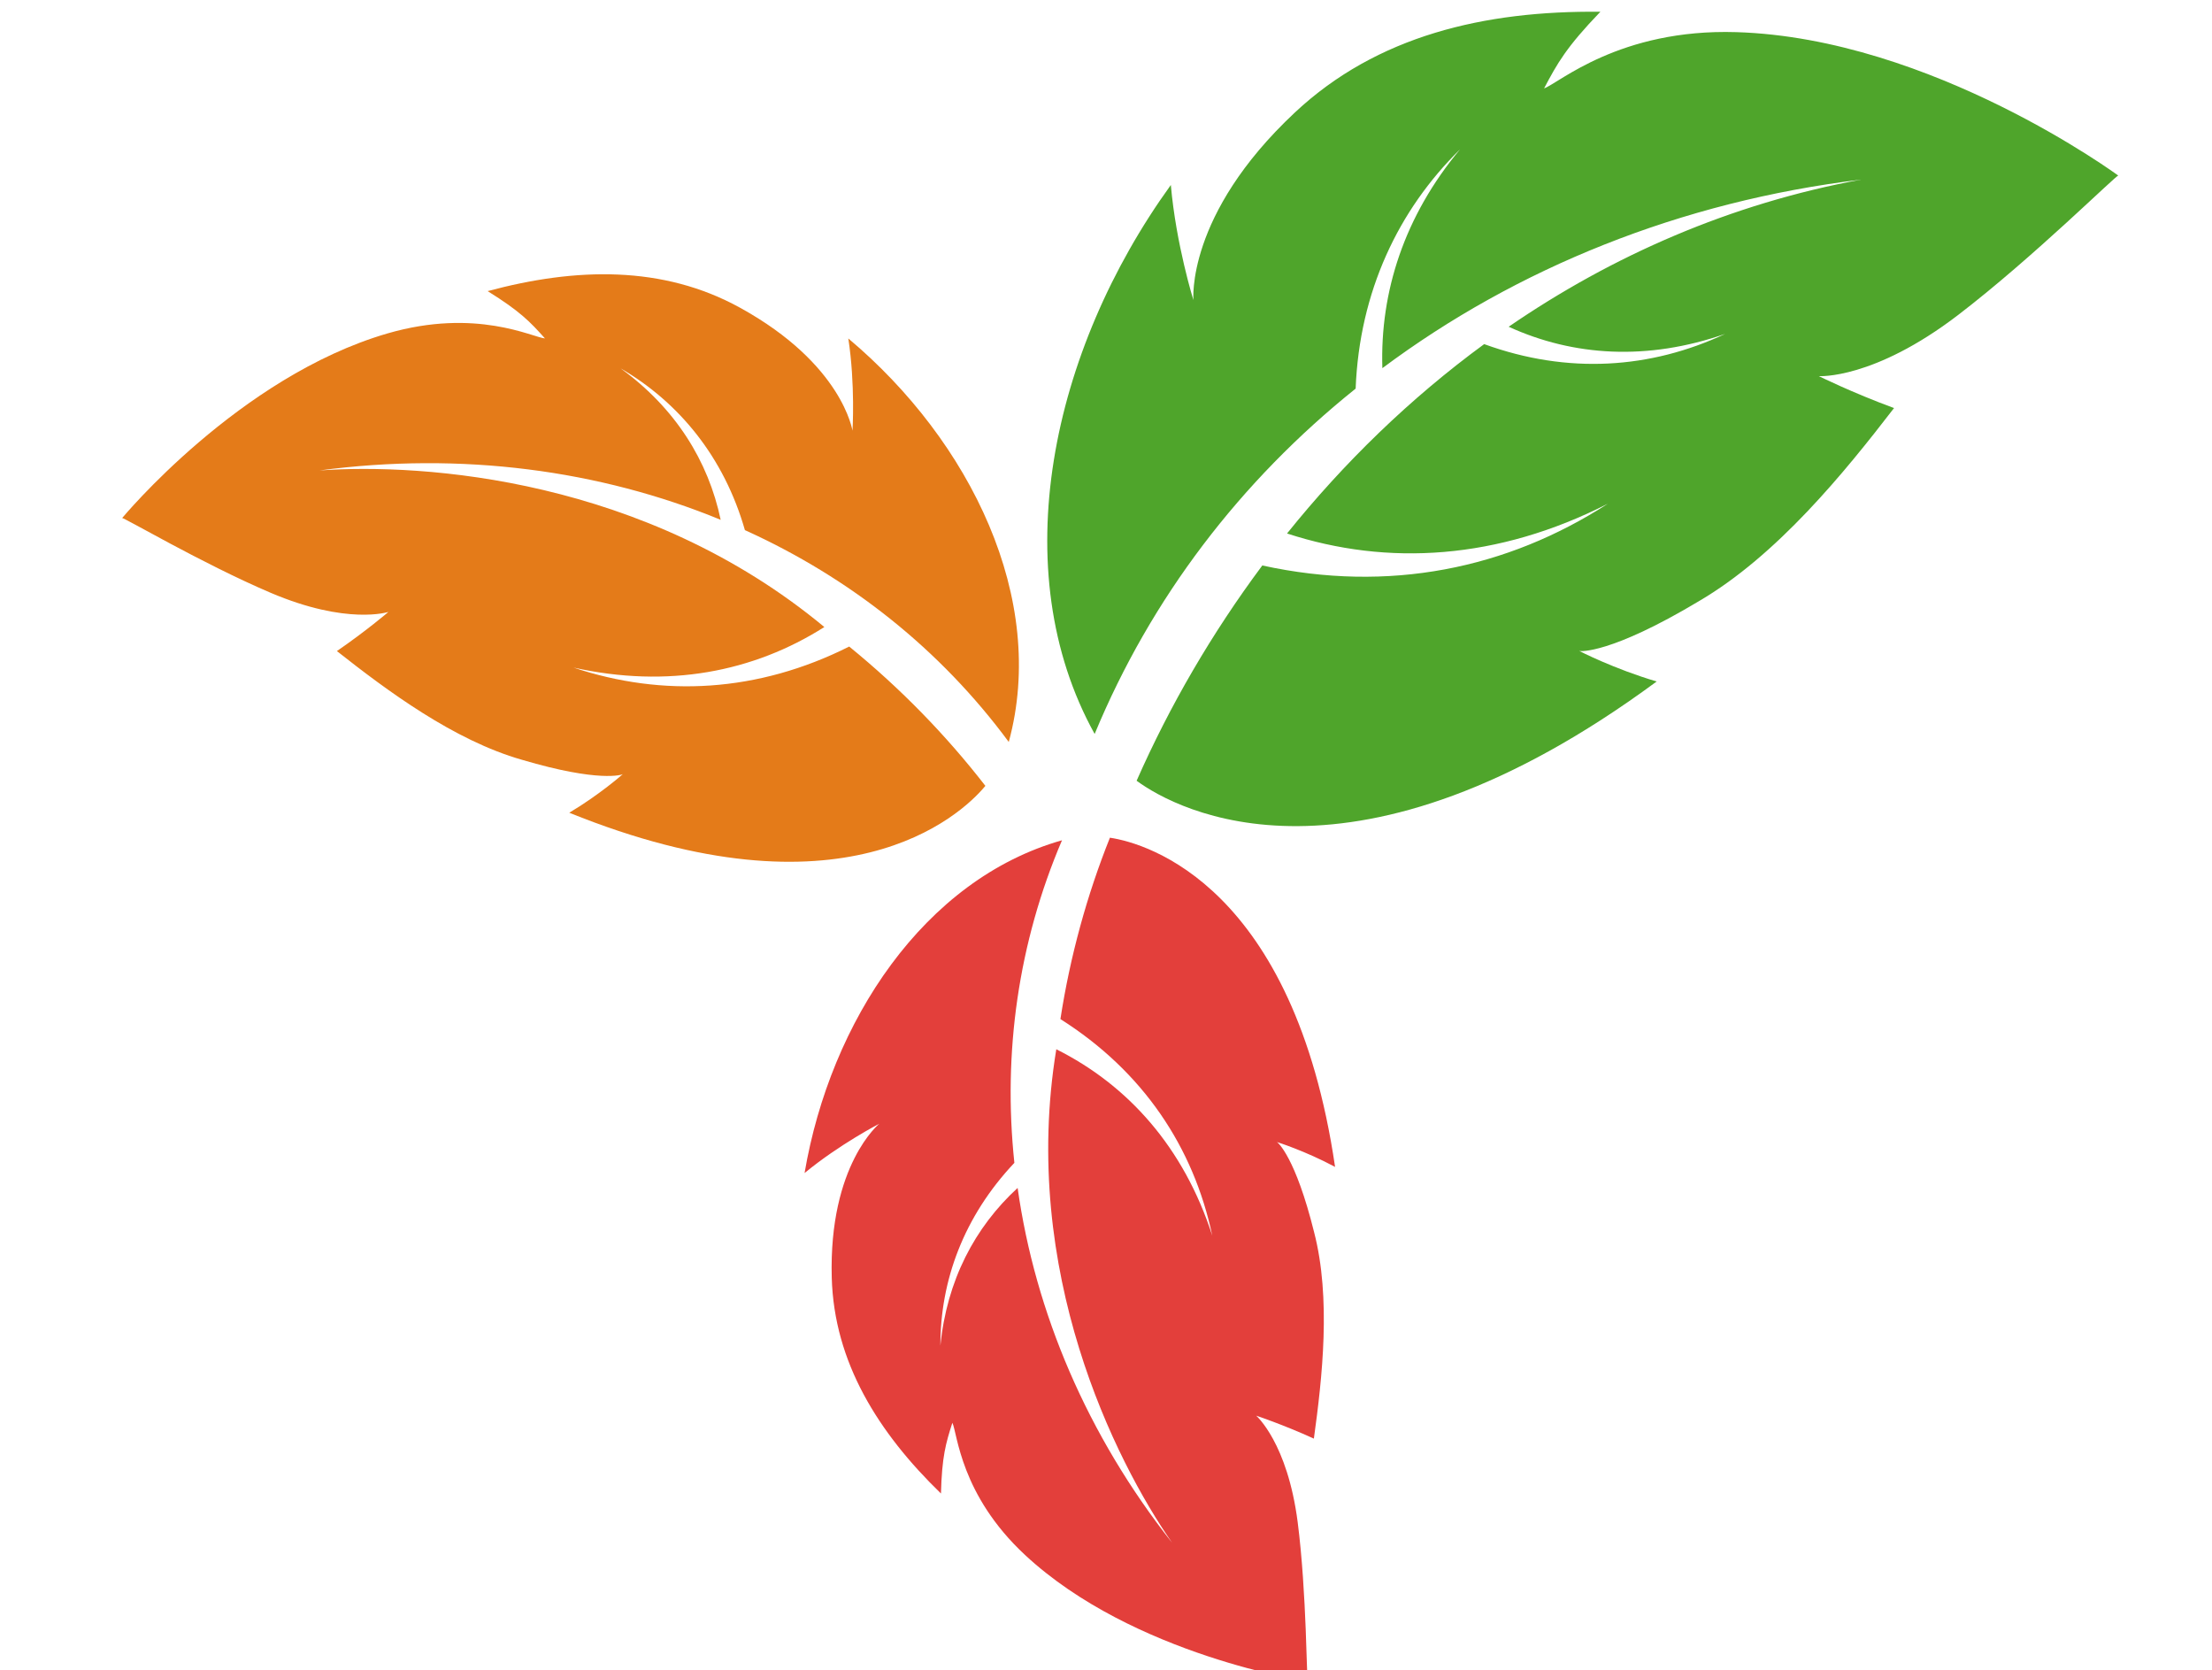
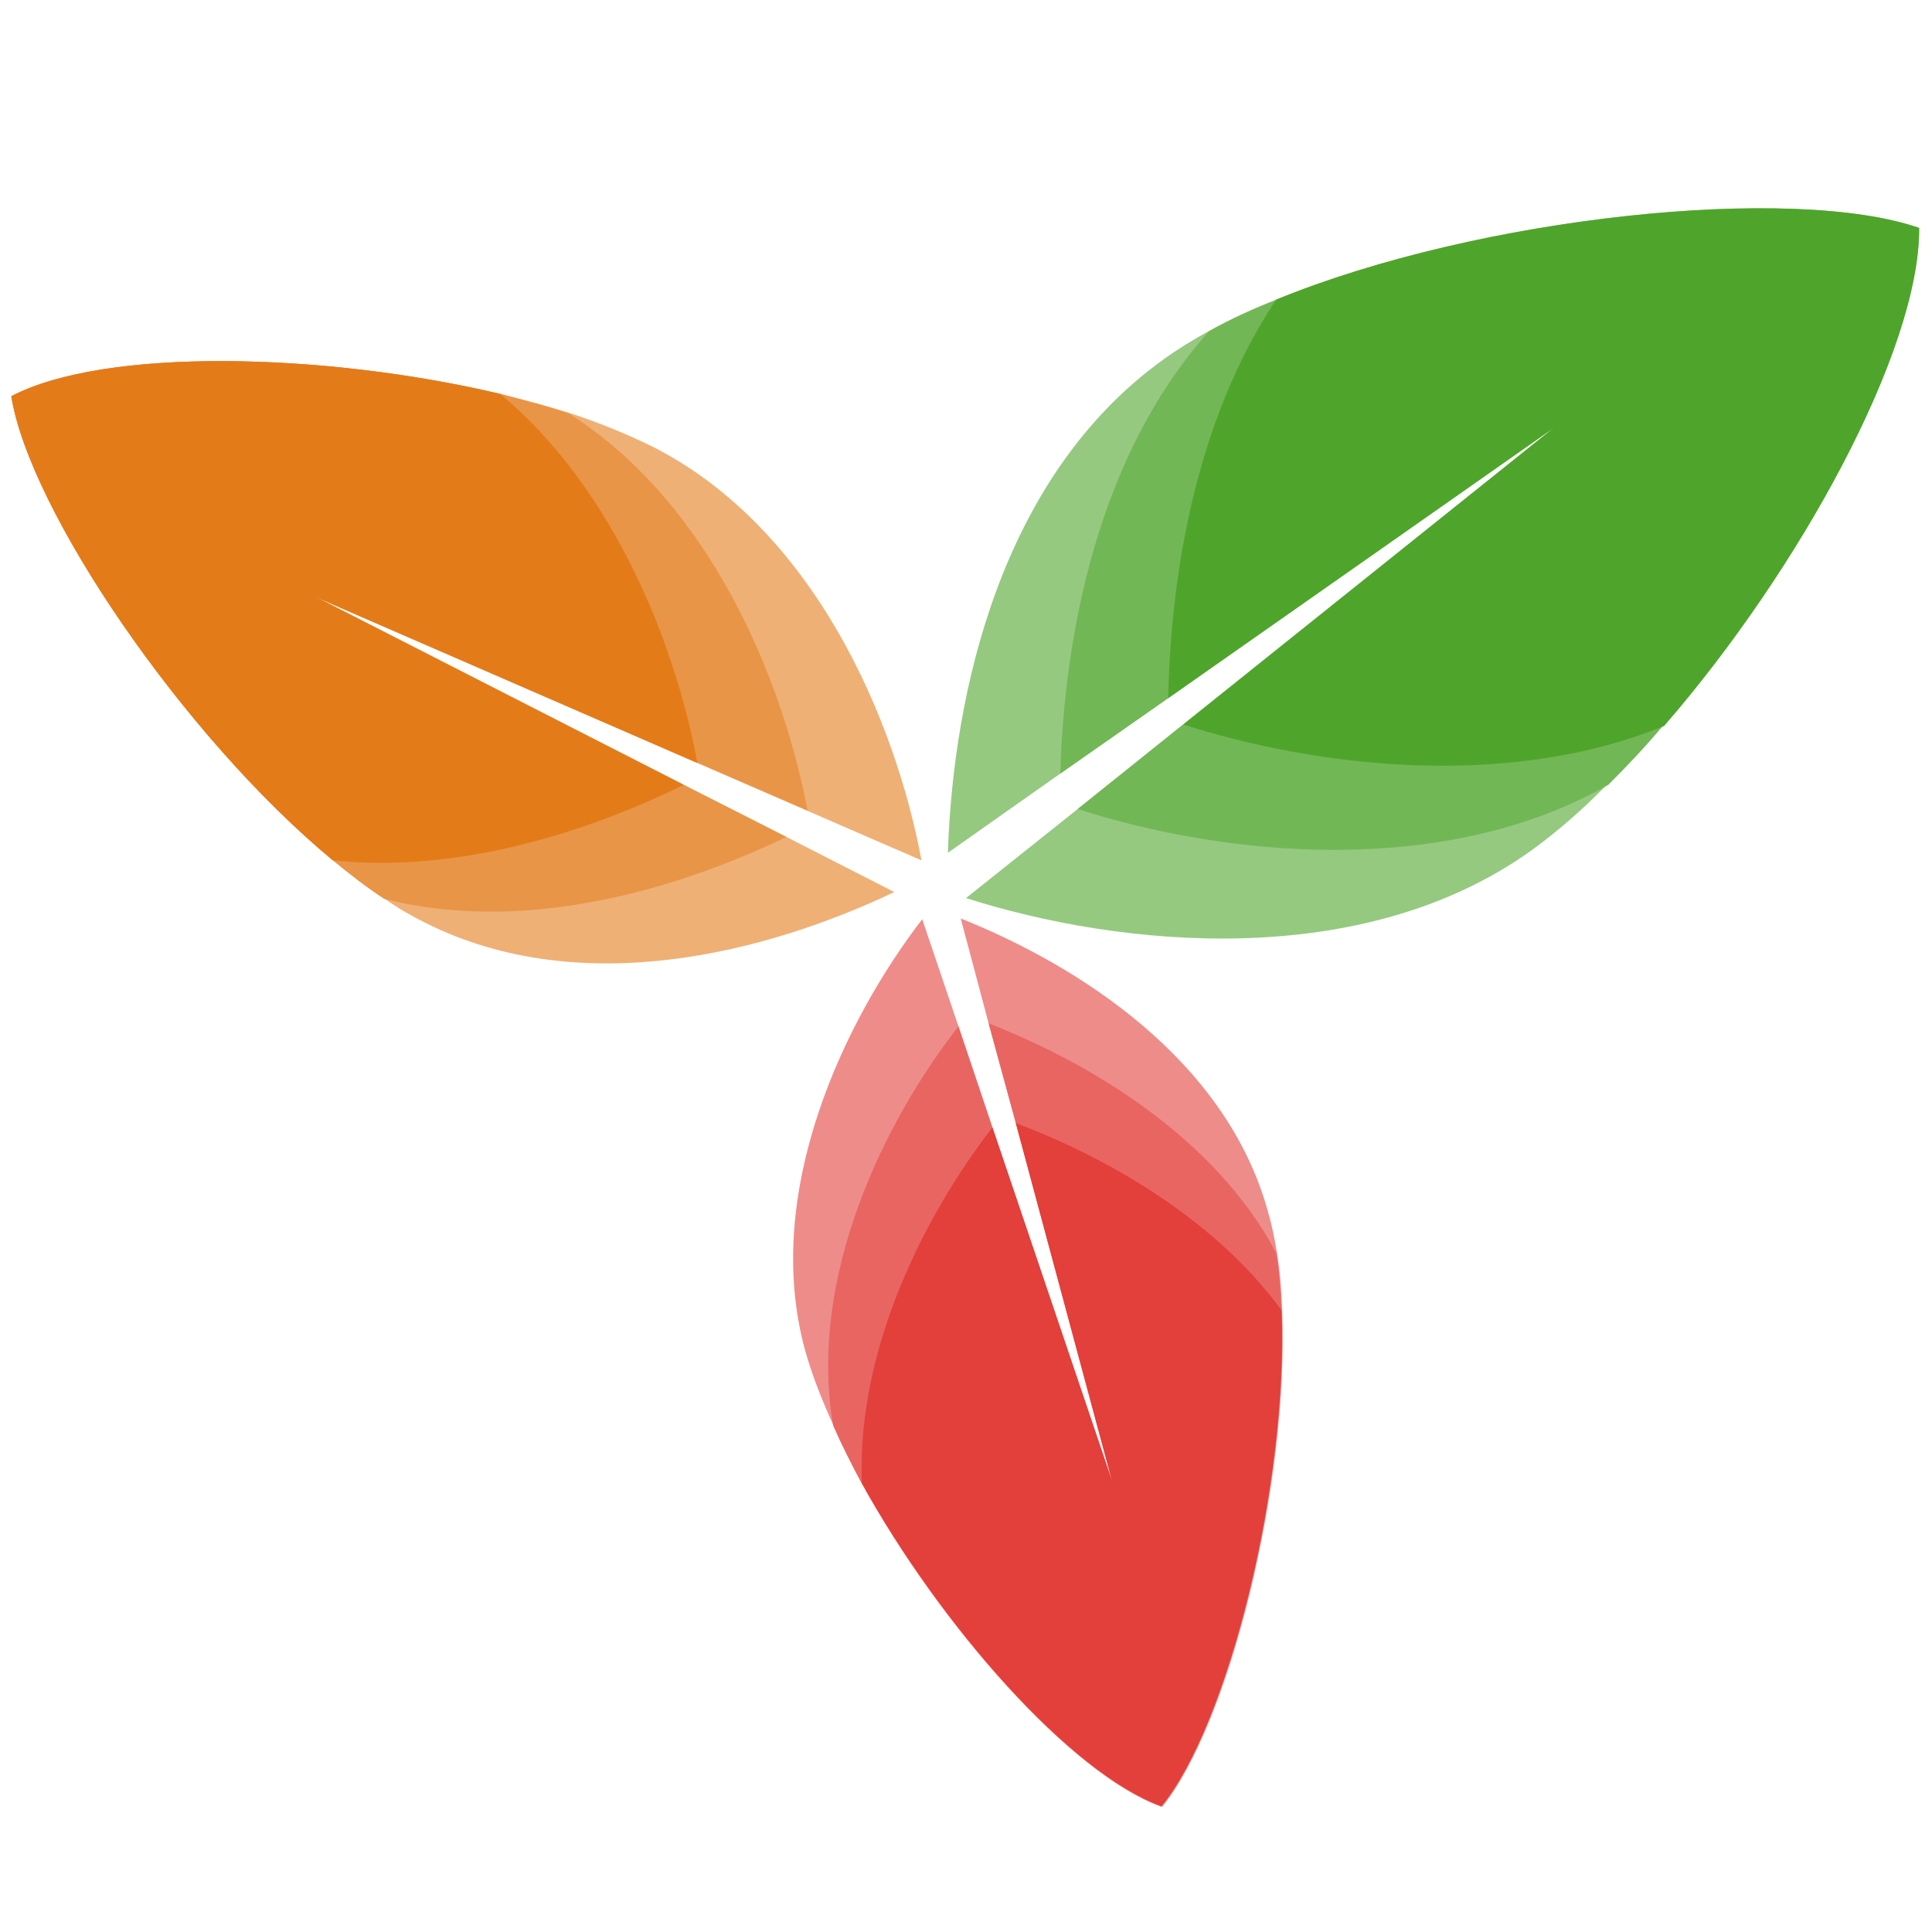
- <svg xmlns="http://www.w3.org/2000/svg" id="body_1" width="53" height="40">
-   <g transform="matrix(0.518874 0 0 0.518874 -30.62285 -23.34933)">
-     <g>
-       <path d="M139.2 46.484C 133.795 46.317 130.995 48.846 130.319 49.081C 130.934 47.916 131.345 47.181 132.919 45.543C 127.567 45.487 122.605 46.645 118.819 50.187C 113.741 54.937 114.136 58.873 114.126 58.853C 114.127 58.855 113.324 56.287 113.084 53.54C 107.558 61.189 105.376 71.324 109.566 78.885C 112.166 72.611 116.296 67.204 121.618 62.941C 121.793 58.467 123.593 54.687 126.438 51.896C 123.871 54.969 122.738 58.469 122.852 61.997C 129.042 57.379 136.63 54.301 144.964 53.291C 138.93 54.4 133.463 56.805 128.684 60.085C 131.675 61.451 135.091 61.665 138.681 60.415C 135.239 62.028 131.418 62.292 127.553 60.887C 124.123 63.399 121.072 66.367 118.45 69.629C 123.105 71.151 128.197 70.837 133.265 68.254C 128.613 71.258 123.148 72.385 117.308 71.106C 114.98 74.23 113.029 77.586 111.504 81.044C 113.383 82.429 121.535 86.774 135.519 76.462C 133.544 75.879 131.944 75.054 131.943 75.052C 131.988 75.072 133.384 75.2 137.469 72.754C 141.08 70.642 144.186 66.817 146.479 63.839C 144.529 63.121 143.01 62.366 143.009 62.365C 143.008 62.364 145.53 62.534 149.441 59.54C 152.93 56.869 156.825 52.997 156.837 53.107C 156.862 53.13 148.245 46.763 139.2 46.484" stroke="none" fill="#4FA52B" fill-rule="nonzero" />
-       <path d="M76.909 60.394C 81.01 59.202 83.622 60.578 84.183 60.624C 83.496 59.857 83.044 59.378 81.536 58.44C 85.618 57.342 89.627 57.247 93.181 59.201C 97.949 61.821 98.379 64.899 98.384 64.882C 98.383 64.884 98.518 62.768 98.191 60.626C 103.84 65.369 107.396 72.664 105.6 79.254C 102.444 74.983 98.279 71.676 93.416 69.474C 92.449 66.099 90.369 63.572 87.674 62.005C 90.209 63.841 91.727 66.286 92.297 68.998C 86.704 66.698 80.33 65.847 73.769 66.719C 78.59 66.375 88.799 67.074 97.084 73.948C 93.808 76.026 89.856 76.79 85.501 75.82C 89.617 77.193 94.005 76.975 98.232 74.849C 100.593 76.772 102.71 78.945 104.52 81.281C 103.342 82.707 97.918 87.626 85.305 82.521C 86.707 81.687 87.776 80.742 87.777 80.741C 87.747 80.765 86.703 81.138 83.124 80.078C 79.97 79.18 76.883 76.876 74.575 75.058C 75.932 74.126 76.954 73.252 76.954 73.25C 76.954 73.25 75.058 73.877 71.51 72.365C 68.345 71.016 64.646 68.833 64.657 68.918C 64.642 68.941 70.045 62.39 76.909 60.394" stroke="none" fill="#E47B19" fill-rule="nonzero" />
-       <path d="M106.35 116.787C 103.359 114.004 103.231 111.17 102.996 110.685C 102.692 111.633 102.514 112.242 102.469 113.95C 99.566 111.136 97.533 107.884 97.426 103.986C 97.283 98.76 99.633 96.875 99.618 96.88C 99.62 96.88 97.793 97.82 96.171 99.155C 97.363 92.146 101.7 85.592 108.058 83.793C 106.043 88.515 105.321 93.587 105.859 98.685C 103.522 101.159 102.434 104.128 102.443 107.125C 102.736 104.126 104.03 101.66 106.009 99.843C 106.821 105.59 109.22 111.26 113.143 116.225C 110.508 112.429 106.113 103.678 107.795 93.441C 111.12 95.104 113.682 97.977 114.997 102.044C 114.134 97.973 111.814 94.47 107.985 92.048C 108.433 89.148 109.21 86.325 110.271 83.674C 112.032 83.935 118.769 85.953 120.668 98.872C 119.291 98.134 117.984 97.723 117.983 97.724C 118.018 97.736 118.837 98.41 119.699 101.883C 120.489 104.926 120.077 108.612 119.689 111.416C 118.252 110.762 117.026 110.356 117.026 110.357C 117.025 110.357 118.47 111.606 118.942 115.278C 119.363 118.554 119.349 122.684 119.414 122.632C 119.44 122.633 111.356 121.444 106.35 116.787" stroke="none" fill="#E33F3B" fill-rule="nonzero" />
-     </g>
+ <svg xmlns="http://www.w3.org/2000/svg" enable-background="new 0 0 256 256" version="1.1" viewBox="0 0 256 256" xml:space="preserve">
+   <style type="text/css">
+ 		.st0{fill:#95C980;}
+ 		.st1{fill:#72B755;}
+ 		.st2{fill:#4FA52B;}
+ 		.st3{fill:#EE8C89;}
+ 		.st4{fill:#E96562;}
+ 		.st5{fill:#E33F3B;}
+ 		.st6{fill:#EFB075;}
+ 		.st7{fill:#E99547;}
+ 		.st8{fill:#E47B19;}
+ 	</style>
+   <g>
+     <path class="st0" d="m202.9 112.7c-22.5 16.1-54.5 12.8-74.9 6.3l14.8-11.8 14.1-11.3 49.1-39.3-51.2 35.9-14.3 10-14.9 10.5c0.7-21.2 7-49.9 28.6-65.4 1.8-1.3 3.9-2.6 6.1-3.8 2.7-1.5 5.7-2.9 8.8-4.1 27.1-11.1 68.5-15.3 85.2-9.5 0.1 16.2-15.9 45.4-33.9 65.9-2.4 2.8-4.9 5.4-7.4 7.8-3.4 3.5-6.8 6.4-10.1 8.8z" />
+     <path class="st1" d="m213.1 104c-22.2 12.6-51.4 9.3-70.3 3.2l14.1-11.3 49.1-39.3-51.2 35.9-14.3 10c0.5-18.1 4.9-42.1 19.7-58.6 2.7-1.5 5.7-2.9 8.8-4.1 27.1-11.1 68.5-15.3 85.2-9.5 0.1 16.2-15.9 45.4-33.9 65.9-2.3 2.8-4.8 5.4-7.2 7.8z" />
+     <path class="st2" d="m220.5 96.2c-21.1 8.6-46.6 5.3-63.7-0.2l49.2-39.4-51.2 35.9c0.3-15.8 3.5-36.6 14.3-52.8 27.1-11.1 68.5-15.3 85.2-9.5 0.1 16.2-15.9 45.4-33.8 66z" />
+     <path class="st3" d="m106.7 179c-5.8-21 5.2-43.8 15.5-57.2l4.8 14.2 4.5 13.4 15.9 47-12.8-47.6-3.6-13.2-3.7-13.9c15.5 6.2 35.1 18.6 40.7 38.8 0.5 1.7 0.9 3.6 1.2 5.5 0.4 2.4 0.6 5 0.7 7.7 0.9 23.1-7.1 54.9-15.9 65.7-12-4.3-29.3-24-39.7-42.8-1.4-2.6-2.7-5.1-3.8-7.6-1.6-3.5-2.9-6.8-3.8-10z" />
+     <path class="st4" d="m110.4 188.9c-3.4-19.8 6.9-40.5 16.6-52.9l4.5 13.4 15.9 47-12.8-47.6-3.6-13.2c13.3 5.2 29.9 15 38.1 30.4 0.4 2.4 0.6 5 0.7 7.7 0.9 23.1-7.1 54.9-15.9 65.7-12-4.3-29.3-24-39.7-42.8-1.4-2.6-2.7-5.2-3.8-7.7z" />
+     <path class="st5" d="m114.2 196.5c-0.7-18 8.6-35.9 17.3-47.1l15.9 47-12.8-47.6c11.6 4.4 26.1 12.4 35.2 24.8 0.9 23.1-7.1 54.9-15.9 65.7-12-4.3-29.3-24-39.7-42.8z" />
+     <path class="st6" d="m86.3 59.1c21.7 10.9 32.4 36.6 35.8 54.9l-15.2-6.6-14.5-6.3-50.6-22 48.8 24.9 13.6 6.9 14.3 7.3c-16.6 7.9-41.3 14.5-62.1 4.1-1.8-0.9-3.6-1.9-5.4-3.2-2.3-1.5-4.5-3.2-6.8-5.1-19.9-16.4-40.3-46.4-42.7-61.5 12.4-6.5 41.5-5.8 64.8-0.3 3.2 0.8 6.2 1.6 9.1 2.5 4 1.3 7.6 2.8 10.9 4.4z" />
+     <path class="st7" d="m75.4 54.8c18.9 12 28.4 35.6 31.6 52.6l-14.5-6.3-50.6-22 48.7 24.9 13.6 6.9c-14.1 6.8-34.5 13-53.3 8.2-2.3-1.5-4.5-3.2-6.8-5.1-19.8-16.4-40.2-46.4-42.6-61.5 12.4-6.5 41.5-5.8 64.8-0.3 3.1 0.8 6.2 1.6 9.1 2.6z" />
+     <path class="st8" d="m66.3 52.2c15.3 12.8 23.3 33.6 26.1 48.9l-50.6-22 48.8 24.9c-12.2 6-29.6 11.8-46.5 10-19.8-16.4-40.2-46.4-42.6-61.5 12.4-6.5 41.5-5.8 64.8-0.3z" />
  </g>
</svg>
